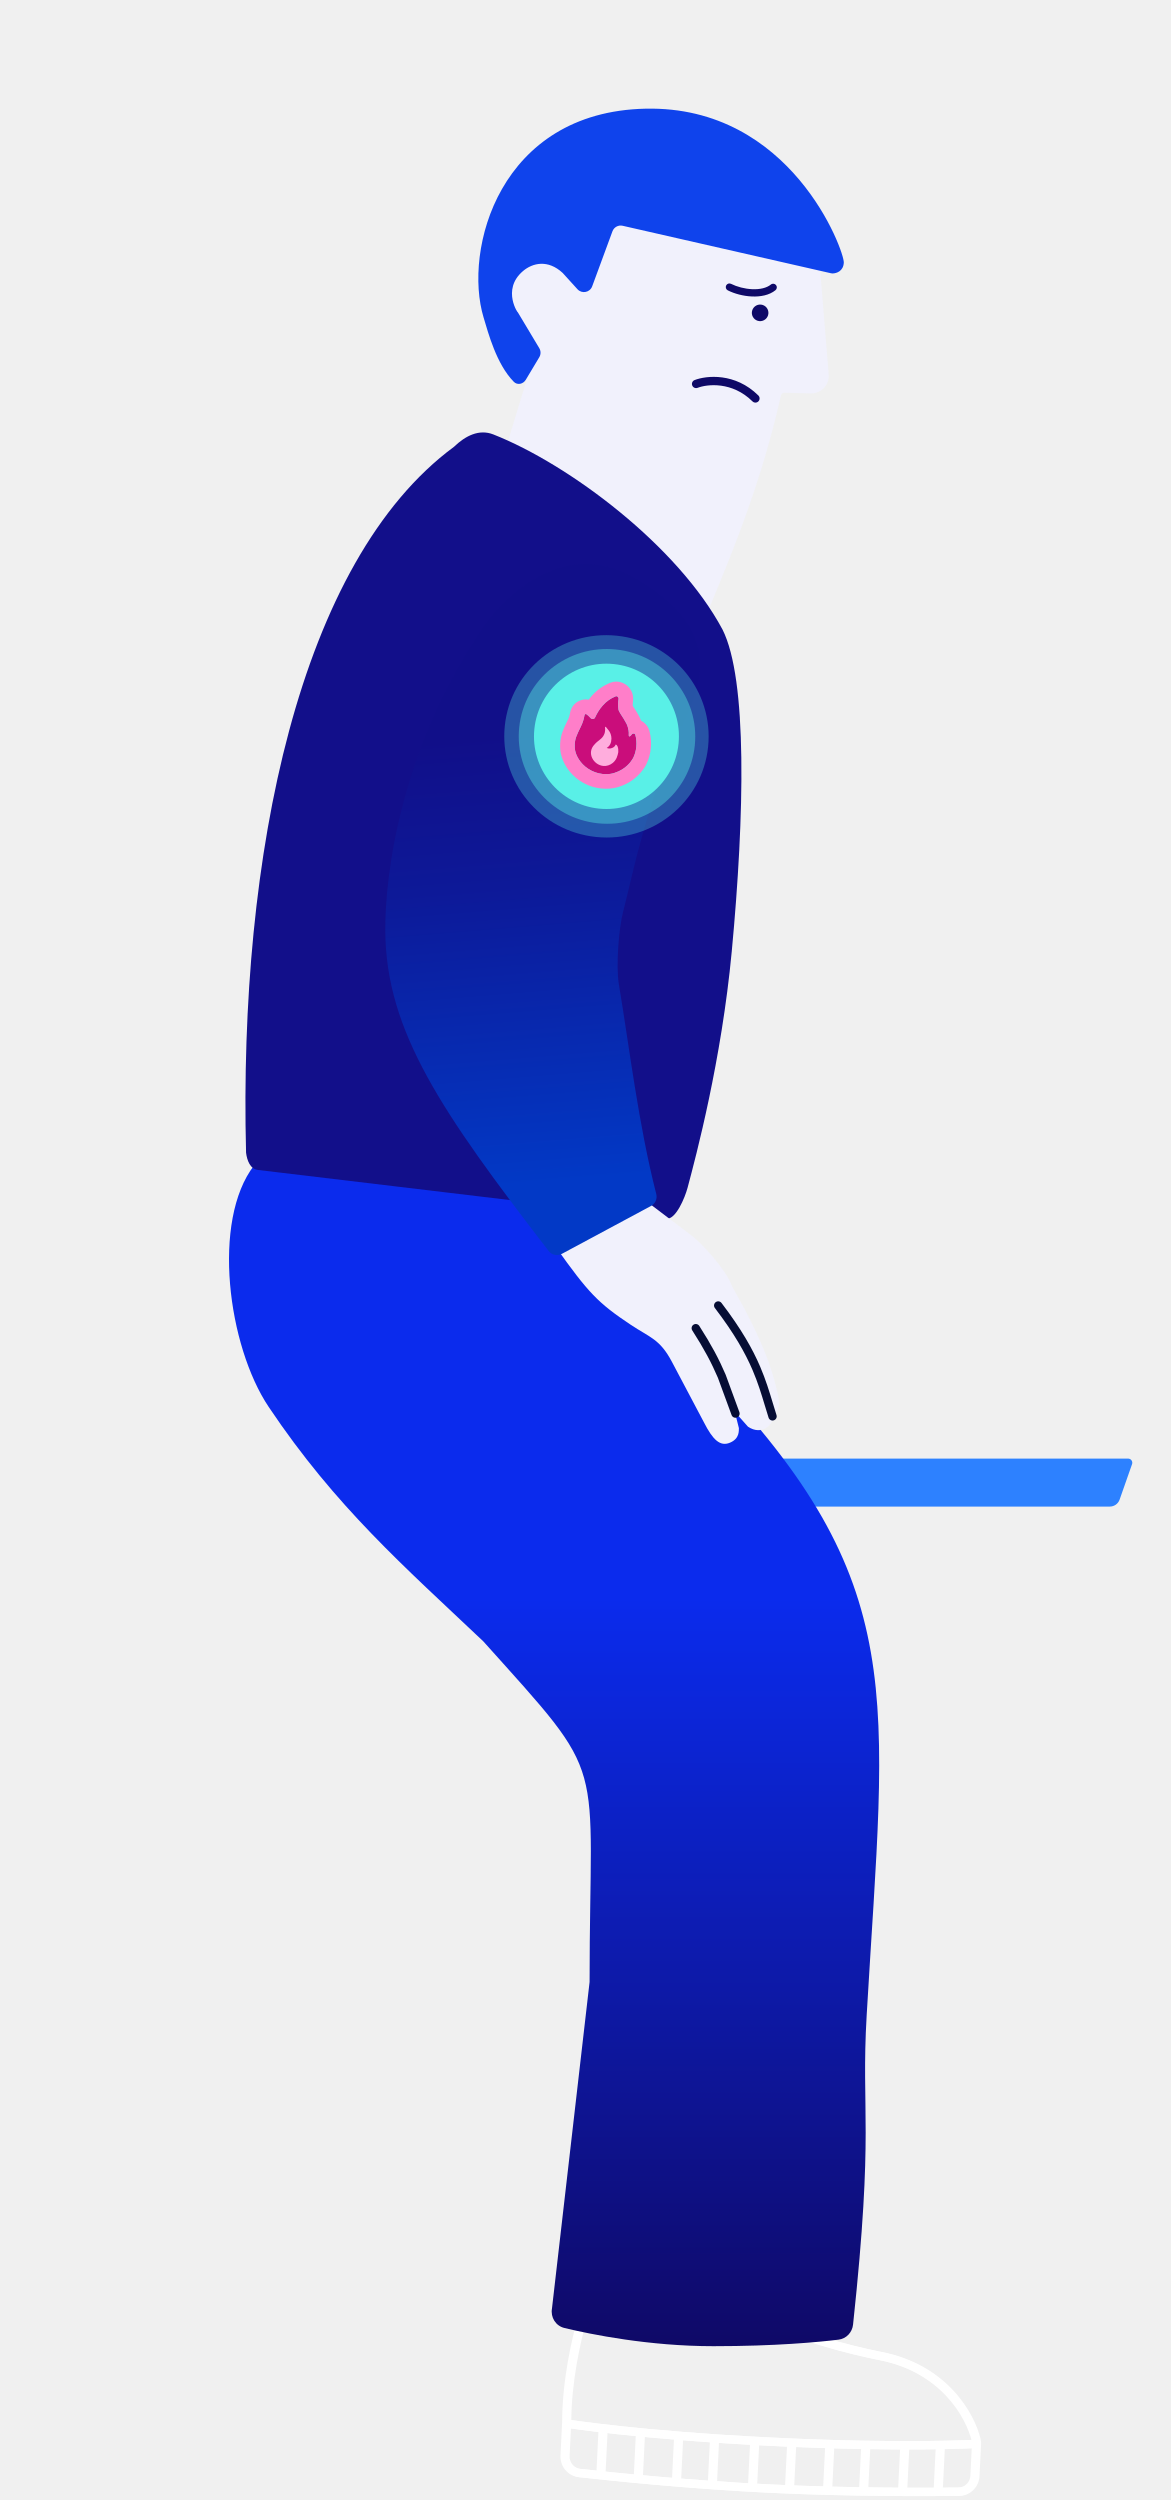
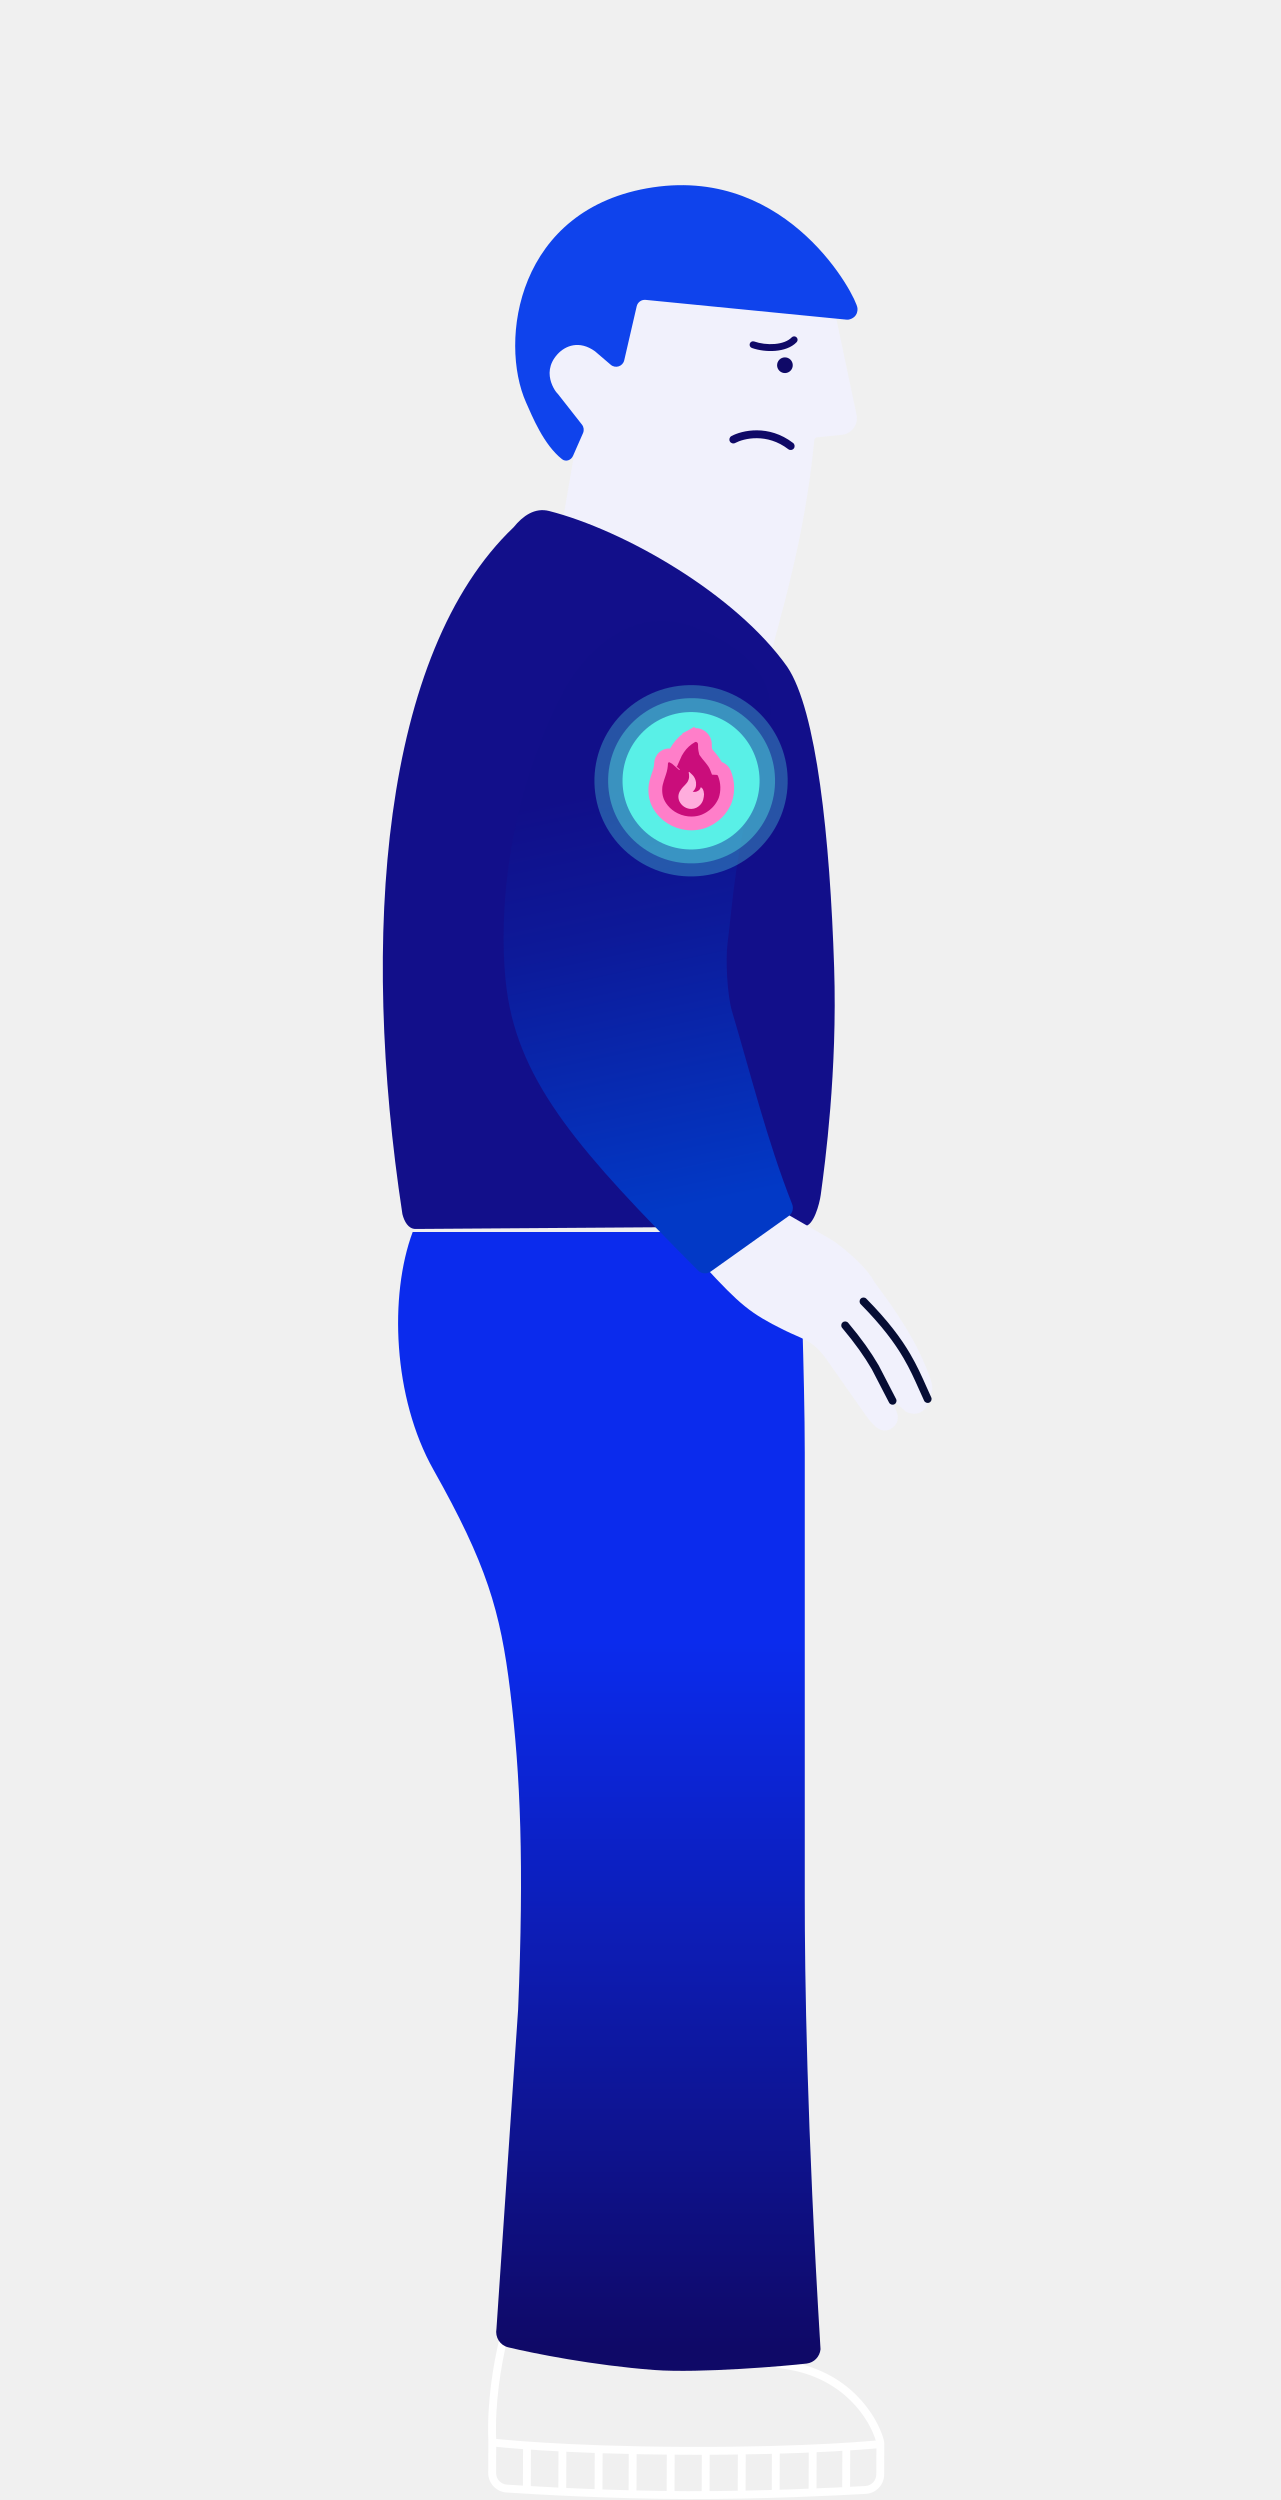
- <svg xmlns="http://www.w3.org/2000/svg" width="562" height="1200" viewBox="0 0 562 1200" fill="none">
-   <path fill-rule="evenodd" clip-rule="evenodd" d="M353.529 1106.9C358.076 1107.6 362.746 1108.81 365.763 1110.48C381.437 1119.13 407.996 1126 422.375 1128.84C454.369 1134.91 467.462 1158.59 470.31 1170.82C470.508 1171.66 470.557 1172.5 470.517 1173.3L469.766 1188.57C469.509 1193.8 465.274 1197.97 460.003 1198.03C444.6 1198.2 407.428 1198.36 369.271 1196.53C330.984 1194.7 293.296 1190.77 277.803 1189.04C272.569 1188.46 268.773 1183.9 269.03 1178.67L269.827 1162.46C269.87 1142.9 274.306 1122.92 277.684 1111.33C279.038 1106.68 283.618 1103.99 288.255 1104.54C314.658 1107.71 331.134 1107.63 340.858 1106.38C344.182 1105.95 348.958 1106.2 353.529 1106.9ZM352.92 1110.85C348.533 1110.18 344.171 1109.98 341.368 1110.34C331.178 1111.66 314.333 1111.7 287.779 1108.51C284.914 1108.17 282.281 1109.84 281.521 1112.45C278.198 1123.85 273.859 1143.45 273.823 1162.52L273.823 1162.57L273.022 1178.87C272.866 1182.02 275.146 1184.72 278.246 1185.07C293.707 1186.79 331.298 1190.71 369.462 1192.53C407.504 1194.36 444.586 1194.2 459.957 1194.03C463.081 1193.99 465.619 1191.53 465.775 1188.37L466.525 1173.1C466.55 1172.6 466.516 1172.14 466.418 1171.72C463.844 1160.68 451.729 1138.47 421.624 1132.77L421.608 1132.77C407.171 1129.91 380.086 1122.95 363.832 1113.98C361.44 1112.66 357.331 1111.54 352.92 1110.85Z" fill="white" />
-   <path fill-rule="evenodd" clip-rule="evenodd" d="M468.407 1171.05L468.529 1173.04C468.651 1175.04 468.65 1175.04 468.65 1175.04L468.622 1175.04L468.542 1175.05L468.231 1175.06C467.955 1175.08 467.545 1175.1 467.001 1175.13C465.914 1175.18 464.293 1175.25 462.15 1175.32C457.864 1175.48 451.49 1175.64 443.121 1175.71C426.385 1175.85 401.67 1175.59 369.727 1174.01C337.783 1172.43 313.324 1170.26 296.842 1168.49C288.601 1167.6 282.354 1166.81 278.163 1166.24C276.068 1165.96 274.487 1165.73 273.427 1165.57C272.897 1165.49 272.498 1165.43 272.23 1165.39L271.926 1165.34L271.849 1165.33L271.823 1165.33C271.823 1165.33 271.821 1165.33 272.141 1163.35L272.461 1161.38L272.483 1161.38L272.554 1161.39L272.844 1161.44C273.104 1161.48 273.494 1161.54 274.015 1161.62C275.058 1161.77 276.622 1162 278.699 1162.28C282.854 1162.84 289.065 1163.63 297.269 1164.51C313.677 1166.28 338.06 1168.44 369.924 1170.02C401.787 1171.59 426.425 1171.85 443.088 1171.71C451.42 1171.64 457.758 1171.48 462.009 1171.33C464.135 1171.25 465.738 1171.18 466.809 1171.13C467.344 1171.1 467.745 1171.08 468.012 1171.07L468.311 1171.05L468.385 1171.05L468.407 1171.05Z" fill="white" />
-   <path fill-rule="evenodd" clip-rule="evenodd" d="M286.249 1187.49L287.374 1164.61L291.366 1164.81L290.241 1187.68L286.249 1187.49Z" fill="white" />
-   <path fill-rule="evenodd" clip-rule="evenodd" d="M359.025 1193.23L360.15 1170.36L364.142 1170.56L363.017 1193.43L359.025 1193.23Z" fill="white" />
-   <path fill-rule="evenodd" clip-rule="evenodd" d="M304.15 1189.81L305.275 1166.94L309.267 1167.14L308.142 1190.01L304.15 1189.81Z" fill="white" />
-   <path fill-rule="evenodd" clip-rule="evenodd" d="M376.786 1194.11L377.911 1171.24L381.903 1171.43L380.778 1194.31L376.786 1194.11Z" fill="white" />
-   <path fill-rule="evenodd" clip-rule="evenodd" d="M322.488 1191.43L323.613 1168.56L327.605 1168.76L326.48 1191.63L322.488 1191.43Z" fill="white" />
-   <path fill-rule="evenodd" clip-rule="evenodd" d="M395.055 1195.01L396.18 1172.14L400.172 1172.34L399.047 1195.21L395.055 1195.01Z" fill="white" />
-   <path fill-rule="evenodd" clip-rule="evenodd" d="M431.028 1196.2L432.153 1173.33L436.145 1173.52L435.02 1196.4L431.028 1196.2Z" fill="white" />
-   <path fill-rule="evenodd" clip-rule="evenodd" d="M339.741 1192.28L340.866 1169.41L344.858 1169.61L343.733 1192.48L339.741 1192.28Z" fill="white" />
-   <path fill-rule="evenodd" clip-rule="evenodd" d="M412.309 1195.86L413.434 1172.99L417.425 1173.19L416.3 1196.06L412.309 1195.86Z" fill="white" />
-   <path fill-rule="evenodd" clip-rule="evenodd" d="M448.13 1195.47L449.255 1172.6L453.247 1172.8L452.122 1195.67L448.13 1195.47Z" fill="white" />
-   <path fill-rule="evenodd" clip-rule="evenodd" d="M353.924 1106.9C358.471 1107.6 363.141 1108.81 366.158 1110.48C381.833 1119.13 408.391 1126 422.771 1128.84C454.764 1134.91 467.858 1158.59 470.706 1170.82C470.903 1171.66 470.952 1172.5 470.913 1173.3L470.162 1188.57C469.905 1193.8 465.67 1197.97 460.399 1198.03C444.995 1198.2 407.824 1198.36 369.667 1196.53C331.379 1194.7 293.692 1190.77 278.199 1189.04C272.965 1188.46 269.168 1183.9 269.425 1178.67L270.222 1162.46C270.266 1142.9 274.701 1122.92 278.079 1111.33C279.434 1106.68 284.013 1103.99 288.65 1104.54C315.053 1107.71 331.529 1107.63 341.253 1106.38C344.577 1105.95 349.353 1106.2 353.924 1106.9ZM353.315 1110.85C348.928 1110.18 344.566 1109.98 341.763 1110.34C331.573 1111.66 314.728 1111.7 288.175 1108.51C285.309 1108.17 282.677 1109.84 281.916 1112.45C278.594 1123.85 274.254 1143.45 274.219 1162.52L274.219 1162.57L273.417 1178.87C273.262 1182.02 275.541 1184.72 278.641 1185.07C294.103 1186.79 331.694 1190.71 369.857 1192.53C407.9 1194.36 444.982 1194.2 460.353 1194.03C463.476 1193.99 466.015 1191.53 466.17 1188.37L466.921 1173.1C466.946 1172.6 466.911 1172.14 466.814 1171.72C464.239 1160.68 452.124 1138.47 422.02 1132.77L422.003 1132.77C407.567 1129.91 380.481 1122.95 364.228 1113.98C361.836 1112.66 357.727 1111.54 353.315 1110.85Z" fill="white" />
-   <path fill-rule="evenodd" clip-rule="evenodd" d="M468.803 1171.05L468.925 1173.04C469.046 1175.04 469.046 1175.04 469.045 1175.04L469.018 1175.04L468.938 1175.05L468.626 1175.06C468.351 1175.08 467.941 1175.1 467.397 1175.13C466.309 1175.18 464.688 1175.25 462.545 1175.32C458.259 1175.48 451.885 1175.64 443.517 1175.71C426.78 1175.85 402.066 1175.59 370.122 1174.01C338.179 1172.43 313.719 1170.26 297.237 1168.49C288.996 1167.6 282.749 1166.81 278.559 1166.24C276.463 1165.96 274.882 1165.73 273.823 1165.57C273.293 1165.49 272.893 1165.43 272.625 1165.39L272.322 1165.34L272.244 1165.33L272.219 1165.33C272.218 1165.33 272.216 1165.33 272.536 1163.35L272.857 1161.38L272.878 1161.38L272.949 1161.39L273.24 1161.44C273.499 1161.48 273.89 1161.54 274.411 1161.62C275.453 1161.77 277.017 1162 279.095 1162.28C283.25 1162.84 289.46 1163.63 297.664 1164.51C314.073 1166.28 338.455 1168.44 370.319 1170.02C402.183 1171.59 426.82 1171.85 443.484 1171.71C451.815 1171.64 458.154 1171.48 462.405 1171.33C464.53 1171.25 466.134 1171.18 467.204 1171.13C467.739 1171.1 468.141 1171.08 468.408 1171.07L468.707 1171.05L468.78 1171.05L468.803 1171.05Z" fill="white" />
-   <path fill-rule="evenodd" clip-rule="evenodd" d="M286.644 1187.49L287.77 1164.61L291.761 1164.81L290.636 1187.68L286.644 1187.49Z" fill="white" />
-   <path fill-rule="evenodd" clip-rule="evenodd" d="M359.421 1193.23L360.546 1170.36L364.538 1170.56L363.413 1193.43L359.421 1193.23Z" fill="white" />
-   <path fill-rule="evenodd" clip-rule="evenodd" d="M304.546 1189.81L305.671 1166.94L309.663 1167.14L308.538 1190.01L304.546 1189.81Z" fill="white" />
-   <path fill-rule="evenodd" clip-rule="evenodd" d="M377.182 1194.11L378.307 1171.24L382.299 1171.43L381.173 1194.31L377.182 1194.11Z" fill="white" />
-   <path fill-rule="evenodd" clip-rule="evenodd" d="M322.884 1191.43L324.009 1168.56L328.001 1168.76L326.876 1191.63L322.884 1191.43Z" fill="white" />
-   <path fill-rule="evenodd" clip-rule="evenodd" d="M395.45 1195.01L396.575 1172.14L400.567 1172.34L399.442 1195.21L395.45 1195.01Z" fill="white" />
-   <path fill-rule="evenodd" clip-rule="evenodd" d="M431.424 1196.2L432.549 1173.33L436.541 1173.52L435.416 1196.4L431.424 1196.2Z" fill="white" />
-   <path fill-rule="evenodd" clip-rule="evenodd" d="M340.137 1192.28L341.262 1169.41L345.254 1169.61L344.128 1192.48L340.137 1192.28Z" fill="white" />
-   <path fill-rule="evenodd" clip-rule="evenodd" d="M412.704 1195.86L413.829 1172.99L417.821 1173.19L416.696 1196.06L412.704 1195.86Z" fill="white" />
-   <path fill-rule="evenodd" clip-rule="evenodd" d="M448.525 1195.47L449.65 1172.6L453.642 1172.8L452.517 1195.67L448.525 1195.47Z" fill="white" />
-   <path d="M359.703 702.791C359.247 701.491 360.212 700.129 361.59 700.129H541.501C542.88 700.129 543.845 701.491 543.388 702.791L537.412 719.816C536.708 721.82 534.817 723.16 532.694 723.16H370.398C368.275 723.16 366.383 721.82 365.68 719.816L359.703 702.791Z" fill="#2D81FF" />
-   <path d="M416 967.363C425 812.363 437.5 760.363 340.5 658.863C308.711 625.6 320 602.863 320 584.363L122 559.363C101.5 585.863 109.295 645.963 129 675.363C161.194 723.398 194 751.863 232 787.863C293 855.863 283 840.363 283 951.363L264.955 1108.03C264.167 1112.29 266.72 1116.43 270.93 1117.44C283.677 1120.5 311.483 1126.17 342.47 1126.17C372.167 1126.17 392.772 1124.22 402.466 1123.04C406.215 1122.59 409.062 1119.58 409.465 1115.82C419.624 1021.03 413.274 1014.3 416 967.363Z" fill="url(#paint0_linear_1215:4300)" />
-   <path d="M293.12 93.306L391.363 115.798C392.079 115.962 392.606 116.571 392.666 117.304L397.773 179.706C398.183 184.714 394.158 188.974 389.141 188.84L376.549 188.506C375.741 188.485 375.03 189.047 374.853 189.836C363.636 239.823 345.627 278.417 335.874 303.209C335.315 304.631 333.282 304.676 332.633 303.294C323.977 284.846 299.724 246.803 244.56 213.866C243.892 213.468 243.569 212.657 243.796 211.912L256.213 171.154C256.352 170.698 256.292 170.206 256.049 169.797L241.703 148.335C241.46 147.927 241.4 147.434 241.539 146.979L261.58 88.06C261.836 87.22 262.693 86.716 263.551 86.901L293.12 93.306Z" fill="#F1F1FC" />
-   <path d="M398.927 131.174L298.869 108.369C296.804 107.898 294.709 109.036 293.976 111.027L284.249 137.44C283.154 140.413 279.301 141.166 277.175 138.823L270.087 131.013C262.953 124.397 255.597 126.247 251.072 130.08C240.329 139.182 249.304 151.353 248.461 149.757L248.213 149.343C248.332 149.529 248.413 149.666 248.461 149.757L258.857 167.127C259.656 168.463 259.656 170.131 258.855 171.468L252.363 182.305C251.11 184.396 248.334 184.999 246.626 183.263C238.261 174.765 234.35 159.744 232.133 152.428C222.283 119.92 239.682 53.71 309.814 52.166C379.945 50.623 405.306 120.593 405.026 126.061C404.816 130.16 401.558 131.218 399.651 131.26C399.407 131.265 399.165 131.228 398.927 131.174Z" fill="#0F43EC" />
-   <path d="M368.671 151.329C368.029 153.434 365.805 154.622 363.704 153.981C361.602 153.341 360.418 151.115 361.059 149.01C361.701 146.905 363.925 145.717 366.026 146.358C368.128 146.998 369.312 149.224 368.671 151.329Z" fill="#0F0967" />
-   <path d="M346.817 302.204C325.437 262.16 273.358 222.954 236.796 208.527C229.896 205.804 223.316 209.263 217.932 214.45C143.5 269.364 114.5 410.363 118.108 553.284C118.578 557.028 120.071 561.113 123.81 561.575L319.783 584.993C324.402 585.564 328.799 574.743 330 570.238L330.174 569.586C334.041 555.093 346.326 509.049 351.25 456.613C357.404 391.071 358.798 325.991 346.817 302.204Z" fill="#120F8A" />
-   <path d="M331.322 592.597L299.567 568.477L266.731 598.513C282.393 620.518 286.928 625.358 302.81 635.929C311.985 642.035 316.712 642.734 322.457 653.564L337.938 682.831C342.112 691.019 345.623 694.492 350.381 692.493C355.139 690.495 354.579 686.643 354.67 685.5L352.706 677.686L359.032 684.814C365.576 689.199 371.155 683.981 370.892 680.126C375.006 676.474 373.917 671.6 373.31 668.952C369.974 654.392 365.536 644.217 357.776 629.005L351.44 617.502C348.429 609.131 336.218 596.038 331.322 592.597Z" fill="#F1F1FC" />
-   <path fill-rule="evenodd" clip-rule="evenodd" d="M343.524 625.05C344.403 624.38 345.657 624.548 346.326 625.426C355.884 637.961 361.278 647.58 364.896 656.039C367.583 662.321 369.289 667.976 370.979 673.575C371.55 675.467 372.119 677.352 372.724 679.253C373.058 680.305 372.476 681.43 371.424 681.765C370.372 682.1 369.247 681.519 368.913 680.467C368.275 678.459 367.686 676.509 367.104 674.581C365.431 669.037 363.811 663.674 361.22 657.614C357.75 649.503 352.536 640.167 343.146 627.852C342.477 626.974 342.646 625.72 343.524 625.05Z" fill="#060D34" />
-   <path fill-rule="evenodd" clip-rule="evenodd" d="M332.894 635.842C333.823 635.245 335.06 635.514 335.656 636.443C341.507 645.558 345.157 652.469 348.287 659.798C348.301 659.83 348.314 659.862 348.326 659.894L354.908 677.833C355.288 678.87 354.756 680.019 353.719 680.4C352.683 680.781 351.534 680.25 351.154 679.213L344.59 661.323C341.565 654.247 338.028 647.543 332.291 638.605C331.694 637.676 331.965 636.439 332.894 635.842Z" fill="#060D34" />
-   <path d="M299.08 437.709C304.276 417.681 308.518 392.102 326.062 351.13C338.288 326.497 346.539 301.488 304.154 277.18C270.246 257.734 241.305 287.391 232.222 300.648C192.429 358.724 184.681 419.903 184.937 447.194C185.387 495.126 212.073 533.944 263.349 600.473C264.842 602.41 267.534 603.002 269.688 601.845L312.523 578.839C314.567 577.742 315.584 575.385 315.009 573.138C306.44 539.623 302.309 504.02 297.046 472.374C295.605 463.708 297.008 445.695 299.08 437.709Z" fill="url(#paint1_linear_1215:4300)" />
-   <path d="M372.236 139.292C372.985 138.681 373.098 137.579 372.487 136.83C371.877 136.081 370.774 135.968 370.025 136.579L372.236 139.292ZM350.905 136.243C350.042 135.808 348.99 136.155 348.555 137.018C348.12 137.881 348.467 138.933 349.33 139.368L350.905 136.243ZM370.025 136.579C367.984 138.242 364.759 138.964 361.095 138.811C357.472 138.66 353.722 137.662 350.905 136.243L349.33 139.368C352.607 141.02 356.847 142.137 360.949 142.308C365.011 142.478 369.246 141.729 372.236 139.292L370.025 136.579Z" fill="#0F0967" />
-   <path fill-rule="evenodd" clip-rule="evenodd" d="M364.028 192.66C363.251 193.444 361.986 193.45 361.201 192.673C351.488 183.043 339.491 184.366 334.85 186.158C333.82 186.555 332.663 186.042 332.266 185.012C331.868 183.981 332.38 182.824 333.41 182.426C339.065 180.243 352.873 178.786 364.014 189.832C364.798 190.609 364.804 191.875 364.028 192.66Z" fill="#0F0967" />
-   <ellipse cx="291.099" cy="353.444" rx="49.054" ry="48.559" transform="rotate(5.85708 291.099 353.444)" fill="#59F0E7" fill-opacity="0.3" />
-   <ellipse cx="291.362" cy="353.47" rx="42.365" ry="41.937" transform="rotate(5.85708 291.362 353.47)" fill="#59F0E7" fill-opacity="0.4" />
-   <ellipse cx="291.098" cy="353.444" rx="34.784" ry="34.874" transform="rotate(5.85708 291.098 353.444)" fill="#59F0E7" />
-   <mask id="path-40-outside-1_1215:4300" maskUnits="userSpaceOnUse" x="265.829" y="323.892" width="50.174" height="57.316" fill="black">
-     <rect fill="white" x="265.829" y="323.892" width="50.174" height="57.316" />
-     <path d="M301.351 349.018C302.047 351.36 301.754 352.396 301.804 353.083C301.819 353.288 301.992 353.512 302.197 353.487C302.255 353.48 302.305 353.446 302.358 353.42C302.644 353.279 302.932 352.96 303.195 352.583C303.687 351.879 304.746 351.898 304.969 352.728C305.969 356.454 305.56 360.543 303.921 363.849C303.039 365.413 300.477 369.285 294.94 370.992C293.259 371.63 288.719 372.321 284.011 369.974C279.302 367.63 277.118 363.788 276.339 361.33C276.025 360.367 275.521 358.248 276.152 355.108C276.422 353.481 278.496 349.352 278.752 348.861C279.809 346.803 280.327 344.724 280.54 343.382C280.63 342.816 281.095 342.538 281.556 342.877C281.83 343.079 282.127 343.315 282.391 343.548C282.836 343.961 283.205 344.333 283.527 344.7C284.09 345.343 285.243 345.246 285.596 344.467C286.609 342.235 287.839 340.288 289.284 338.673C291.021 336.669 293.213 335.154 295.502 334.239C296.272 333.931 297.045 334.755 296.907 335.573C296.689 336.869 296.585 338.64 296.887 340.694C296.897 340.763 296.915 340.831 296.94 340.896C297.352 341.935 298.049 342.908 298.65 343.872C298.924 344.211 299.086 344.641 299.361 344.979C300.773 347.295 301.018 347.894 301.351 349.018Z" />
-   </mask>
-   <path d="M301.351 349.018C302.047 351.36 301.754 352.396 301.804 353.083C301.819 353.288 301.992 353.512 302.197 353.487C302.255 353.48 302.305 353.446 302.358 353.42C302.644 353.279 302.932 352.96 303.195 352.583C303.687 351.879 304.746 351.898 304.969 352.728C305.969 356.454 305.56 360.543 303.921 363.849C303.039 365.413 300.477 369.285 294.94 370.992C293.259 371.63 288.719 372.321 284.011 369.974C279.302 367.63 277.118 363.788 276.339 361.33C276.025 360.367 275.521 358.248 276.152 355.108C276.422 353.481 278.496 349.352 278.752 348.861C279.809 346.803 280.327 344.724 280.54 343.382C280.63 342.816 281.095 342.538 281.556 342.877C281.83 343.079 282.127 343.315 282.391 343.548C282.836 343.961 283.205 344.333 283.527 344.7C284.09 345.343 285.243 345.246 285.596 344.467C286.609 342.235 287.839 340.288 289.284 338.673C291.021 336.669 293.213 335.154 295.502 334.239C296.272 333.931 297.045 334.755 296.907 335.573C296.689 336.869 296.585 338.64 296.887 340.694C296.897 340.763 296.915 340.831 296.94 340.896C297.352 341.935 298.049 342.908 298.65 343.872C298.924 344.211 299.086 344.641 299.361 344.979C300.773 347.295 301.018 347.894 301.351 349.018Z" fill="#CA0D7B" />
-   <path d="M301.804 353.083L308.786 352.576L308.786 352.576L301.804 353.083ZM301.351 349.018L294.641 351.01L294.641 351.01L301.351 349.018ZM299.361 344.979L305.337 341.335L305.092 340.933L304.796 340.567L299.361 344.979ZM298.65 343.872L292.71 347.576L292.94 347.946L293.215 348.284L298.65 343.872ZM296.94 340.896L290.432 343.473L290.432 343.473L296.94 340.896ZM295.502 334.239L292.905 327.739L292.905 327.739L295.502 334.239ZM289.284 338.673L294.501 343.34L294.538 343.299L294.573 343.258L289.284 338.673ZM285.596 344.467L291.972 347.358L291.972 347.358L285.596 344.467ZM283.527 344.7L278.26 349.312L278.26 349.312L283.527 344.7ZM282.391 343.548L287.147 338.412L287.087 338.357L287.026 338.303L282.391 343.548ZM281.556 342.877L277.409 348.516L277.409 348.516L281.556 342.877ZM278.752 348.861L284.955 352.105L284.968 352.082L284.98 352.058L278.752 348.861ZM276.152 355.108L283.015 356.488L283.038 356.371L283.058 356.254L276.152 355.108ZM276.339 361.33L283.012 359.215L283.003 359.188L282.994 359.161L276.339 361.33ZM284.011 369.974L287.133 363.709L287.13 363.707L284.011 369.974ZM294.94 370.992L292.878 364.302L292.664 364.368L292.454 364.448L294.94 370.992ZM303.921 363.849L310.018 367.289L310.11 367.126L310.193 366.958L303.921 363.849ZM304.969 352.728L311.73 350.913L311.73 350.913L304.969 352.728ZM280.54 343.382L273.627 342.284L273.627 342.284L280.54 343.382ZM296.907 335.573L290.004 334.411L290.004 334.411L296.907 335.573ZM296.887 340.694L303.812 339.676L303.812 339.675L296.887 340.694ZM303.195 352.583L297.456 348.576L297.456 348.576L303.195 352.583ZM302.358 353.42L299.275 347.135L299.275 347.135L302.358 353.42ZM302.197 353.487L303.022 360.439L303.022 360.439L302.197 353.487ZM308.786 352.576C308.809 352.893 308.788 353.16 308.804 352.777C308.815 352.523 308.835 352.041 308.816 351.451C308.777 350.201 308.577 348.761 308.062 347.025L294.641 351.01C294.821 351.617 294.823 351.866 294.823 351.891C294.825 351.939 294.825 351.991 294.816 352.198C294.813 352.279 294.804 352.479 294.8 352.675C294.796 352.883 294.795 353.208 294.823 353.59L308.786 352.576ZM308.062 347.025C307.483 345.075 306.895 343.889 305.337 341.335L293.385 348.624C294.075 349.755 294.335 350.236 294.455 350.485C294.51 350.598 294.531 350.638 294.641 351.01L308.062 347.025ZM304.796 340.567C304.967 340.779 305.074 340.946 305.112 341.007C305.143 341.056 305.158 341.084 305.091 340.967C305.049 340.892 304.924 340.671 304.778 340.437C304.623 340.189 304.393 339.841 304.084 339.461L293.215 348.284C293.043 348.073 292.937 347.906 292.898 347.844C292.868 347.796 292.853 347.767 292.919 347.884C292.962 347.959 293.086 348.18 293.233 348.415C293.387 348.663 293.617 349.011 293.926 349.391L304.796 340.567ZM304.589 340.169C304.406 339.875 304.215 339.58 304.075 339.361C303.92 339.121 303.804 338.939 303.702 338.771C303.49 338.422 303.443 338.305 303.449 338.319L290.432 343.473C291.152 345.292 292.456 347.169 292.71 347.576L304.589 340.169ZM292.905 327.739C289.602 329.058 286.48 331.22 283.995 334.088L294.573 343.258C295.562 342.117 296.824 341.249 298.099 340.739L292.905 327.739ZM284.067 334.006C282.077 336.23 280.479 338.802 279.221 341.576L291.972 347.358C292.738 345.668 293.602 344.345 294.501 343.34L284.067 334.006ZM288.793 340.089C288.267 339.488 287.715 338.938 287.147 338.412L277.635 348.685C277.957 348.983 278.144 349.178 278.26 349.312L288.793 340.089ZM287.026 338.303C286.589 337.917 286.127 337.55 285.704 337.238L277.409 348.516C277.533 348.608 277.665 348.714 277.756 348.794L287.026 338.303ZM272.549 345.617C272.362 345.976 271.719 347.254 271.075 348.684C270.577 349.79 269.558 352.084 269.247 353.962L283.058 356.254C283.02 356.479 282.986 356.567 283.021 356.453C283.048 356.366 283.099 356.215 283.182 355.996C283.349 355.555 283.579 355.012 283.84 354.433C284.096 353.865 284.356 353.318 284.568 352.882C284.674 352.666 284.765 352.482 284.835 352.342C284.87 352.272 284.899 352.215 284.921 352.172C284.932 352.151 284.94 352.134 284.947 352.122C284.953 352.109 284.956 352.104 284.955 352.105L272.549 345.617ZM269.29 353.728C268.376 358.269 269.073 361.625 269.683 363.499L282.994 359.161C282.978 359.11 282.665 358.227 283.015 356.488L269.29 353.728ZM269.666 363.445C270.891 367.309 274.14 372.88 280.891 376.241L287.13 363.707C284.463 362.38 283.345 360.267 283.012 359.215L269.666 363.445ZM297.001 377.681C304.969 375.226 308.713 369.602 310.018 367.289L297.825 360.41C297.365 361.224 295.984 363.345 292.878 364.302L297.001 377.681ZM310.193 366.958C312.604 362.093 313.162 356.251 311.73 350.913L298.208 354.542C298.776 356.656 298.516 358.992 297.65 360.741L310.193 366.958ZM292.454 364.448C292.558 364.409 291.911 364.628 290.759 364.604C289.695 364.582 288.427 364.354 287.133 363.709L280.888 376.239C287.597 379.583 294.198 378.761 297.425 377.536L292.454 364.448ZM273.627 342.284C273.499 343.09 273.163 344.422 272.525 345.665L284.98 352.058C286.454 349.185 287.155 346.357 287.453 344.48L273.627 342.284ZM290.004 334.411C289.677 336.355 289.543 338.866 289.962 341.713L303.812 339.675C303.627 338.414 303.701 337.382 303.81 336.735L290.004 334.411ZM297.456 348.576C297.464 348.564 297.565 348.417 297.77 348.207C297.94 348.032 298.437 347.546 299.275 347.135L305.44 359.705C307.434 358.727 308.576 357.104 308.934 356.591L297.456 348.576ZM279.221 341.576C280.269 339.265 282.364 338.314 283.926 338.153C285.451 337.997 287.375 338.469 288.793 340.089L278.26 349.312C280.242 351.575 283.024 352.32 285.355 352.08C287.722 351.837 290.57 350.448 291.972 347.358L279.221 341.576ZM298.099 340.739C295.346 341.839 292.868 340.695 291.618 339.456C290.445 338.294 289.657 336.475 290.004 334.411L303.81 336.735C304.295 333.853 303.189 331.212 301.472 329.511C299.677 327.733 296.428 326.331 292.905 327.739L298.099 340.739ZM301.372 346.536C304.209 346.199 306.206 347.66 307.13 348.686C308.051 349.708 308.675 351.053 308.786 352.576L294.823 353.59C294.948 355.318 295.667 356.878 296.728 358.056C297.794 359.239 299.98 360.8 303.022 360.439L301.372 346.536ZM303.449 338.319C303.637 338.794 303.75 339.253 303.812 339.676L289.962 341.713C290.044 342.273 290.193 342.868 290.432 343.473L303.449 338.319ZM303.022 360.439C304.164 360.303 304.997 359.922 305.333 359.759C305.425 359.715 305.5 359.676 305.549 359.651C305.594 359.627 305.633 359.606 305.637 359.604C305.676 359.583 305.568 359.642 305.44 359.705L299.275 347.135C299.188 347.178 299.118 347.214 299.074 347.237C299.052 347.249 299.034 347.259 299.022 347.265C299.011 347.271 299 347.277 299 347.277C298.971 347.293 299.085 347.23 299.225 347.162C299.509 347.025 300.288 346.665 301.371 346.536L303.022 360.439ZM285.704 337.238C283.692 335.758 280.588 335.042 277.638 336.601C275.01 337.99 273.919 340.445 273.627 342.284L287.453 344.48C287.251 345.753 286.437 347.786 284.179 348.979C281.6 350.342 278.96 349.657 277.409 348.516L285.704 337.238ZM311.73 350.913C310.77 347.335 307.688 345.271 304.586 345.092C301.764 344.929 299.069 346.266 297.456 348.576L308.934 356.591C307.813 358.197 305.894 359.191 303.78 359.069C301.386 358.931 298.946 357.291 298.208 354.542L311.73 350.913Z" fill="#FF7EC9" mask="url(#path-40-outside-1_1215:4300)" />
-   <path d="M294.105 366.218C292.847 367.245 291.224 367.821 289.513 367.646C284.87 367.169 281.432 361.369 285.387 357.318C286.981 355.419 288.938 354.794 289.889 352.746C290.299 351.963 290.489 350.909 290.475 350.247C290.419 349.994 290.429 349.087 290.438 349.006C290.446 348.924 290.446 348.924 290.528 348.932L290.617 348.859C290.699 348.867 290.699 348.867 290.78 348.876C290.927 349.056 291.073 349.236 291.219 349.416C291.511 349.776 291.877 350.226 292.169 350.586C292.9 351.487 293.49 352.95 293.494 354.519C293.456 356.496 292.8 358.079 291.224 358.99C291.851 359.302 292.503 359.369 293.261 359.199C294.443 358.908 295.162 358.321 295.499 357.448C295.499 357.448 295.507 357.366 295.588 357.375L295.67 357.383C296.296 357.695 296.929 358.75 296.776 361.045C296.437 362.744 295.992 364.679 294.105 366.218Z" fill="#FFADDD" />
+ <svg xmlns="http://www.w3.org/2000/svg" fill="none" viewBox="0 0 650 1269">
+   <path d="m328.98 1179.7c4.574 0.49 9.293 1.48 12.383 3.01 16.051 7.94 42.894 13.59 57.388 15.78 32.235 4.6 46.391 27.67 49.791 39.75 0.235 0.84 0.322 1.68 0.319 2.48l-0.057 15.28c-0.02 5.24-4.061 9.59-9.324 9.89-15.379 0.88-52.506 2.72-90.706 2.63-38.331-0.1-76.158-2.31-91.714-3.33-5.255-0.35-9.255-4.73-9.235-9.96l0.061-16.23c-0.845-19.55 2.679-39.71 5.527-51.44 1.142-4.71 5.595-7.6 10.253-7.26 26.519 1.97 42.975 1.14 52.632-0.55 3.301-0.58 8.083-0.55 12.682-0.05zm-0.429 3.97c-4.414-0.48-8.78-0.47-11.564 0.02-10.12 1.77-26.945 2.58-53.616 0.6-2.878-0.21-5.432 1.57-6.074 4.21-2.801 11.55-6.247 31.33-5.416 50.37l2e-3 0.05-0.061 16.32c-0.012 3.16 2.387 5.75 5.5 5.96 15.524 1.02 53.254 3.22 91.461 3.32 38.086 0.09 75.122-1.75 90.47-2.62 3.118-0.18 5.542-2.76 5.554-5.92l0.058-15.28c1e-3 -0.5-0.054-0.96-0.17-1.37-3.074-10.92-16.184-32.55-46.516-36.88h-0.016c-14.552-2.2-41.925-7.92-58.569-16.15-2.45-1.21-6.605-2.15-11.043-2.63z" clip-rule="evenodd" fill="#fff" fill-rule="evenodd" />
+   <path d="m446.65 1238.6 0.212 1.99c0.212 1.99 0.212 1.99 0.211 1.99h-0.028l-0.079 0.01-0.311 0.03c-0.274 0.03-0.683 0.07-1.225 0.12-1.084 0.1-2.7 0.25-4.837 0.42-4.275 0.34-10.635 0.8-18.991 1.25-16.714 0.9-41.414 1.76-73.397 1.63-31.982-0.13-56.515-1.18-73.06-2.21-8.273-0.51-14.549-1.02-18.761-1.39-2.106-0.19-3.696-0.35-4.762-0.46-0.533-0.05-0.935-0.1-1.204-0.13l-0.306-0.03-0.078-0.01h-0.025c-1e-3 0-3e-3 0 0.227-1.99l0.23-1.98h0.022l0.072 0.01 0.292 0.03c0.261 0.03 0.654 0.07 1.178 0.12 1.048 0.11 2.621 0.27 4.709 0.45 4.176 0.38 10.416 0.88 18.652 1.39 16.471 1.02 40.927 2.07 72.83 2.2 31.902 0.13 56.526-0.73 73.166-1.62 8.32-0.45 14.644-0.91 18.884-1.25 2.12-0.17 3.718-0.31 4.785-0.41 0.534-0.05 0.934-0.09 1.2-0.12l0.298-0.03 0.073-0.01h0.023z" clip-rule="evenodd" fill="#fff" fill-rule="evenodd" />
+   <path d="m265.43 1263.3 0.086-22.9 3.996 0.02-0.085 22.9-3.997-0.02z" clip-rule="evenodd" fill="#fff" fill-rule="evenodd" />
+   <path d="m338.39 1265.7 0.086-22.9 3.996 0.01-0.086 22.91-3.996-0.02z" clip-rule="evenodd" fill="#fff" fill-rule="evenodd" />
+   <path d="m283.41 1264.8 0.086-22.9 3.997 0.02-0.086 22.9-3.997-0.02z" clip-rule="evenodd" fill="#fff" fill-rule="evenodd" />
+   <path d="m356.17 1265.8 0.086-22.9 3.997 0.01-0.086 22.9-3.997-0.01z" clip-rule="evenodd" fill="#fff" fill-rule="evenodd" />
+   <path d="m301.81 1265.6 0.086-22.9 3.996 0.01-0.086 22.9-3.996-0.01z" clip-rule="evenodd" fill="#fff" fill-rule="evenodd" />
+   <path d="m374.46 1265.9 0.086-22.9 3.997 0.02-0.086 22.9-3.997-0.02z" clip-rule="evenodd" fill="#fff" fill-rule="evenodd" />
+   <path d="m410.45 1265.4 0.086-22.91 3.997 0.02-0.086 22.9-3.997-0.01z" clip-rule="evenodd" fill="#fff" fill-rule="evenodd" />
+   <path d="m319.08 1265.6 0.086-22.9 3.997 0.02-0.086 22.9-3.997-0.02z" clip-rule="evenodd" fill="#fff" fill-rule="evenodd" />
+   <path d="m391.74 1265.9 0.085-22.9 3.997 0.01-0.086 22.9-3.996-0.01z" clip-rule="evenodd" fill="#fff" fill-rule="evenodd" />
+   <path d="m427.5 1263.9 0.086-22.9 3.997 0.02-0.086 22.9-3.997-0.02z" clip-rule="evenodd" fill="#fff" fill-rule="evenodd" />
+   <path d="m408.5 963v-225.5c0-38.48-2.501-102.14-2.501-112.14h-196.52c-11.98 32.137-10.084 84.007 10.52 120.64 27 48 34 71.5 39 112.5 5.2 42.637 7.025 87.5 4 161.5l-11 162.09c-0.788 4.26 1.765 8.4 5.975 9.41 12.747 3.06 43.125 9.17 74.025 11.5 23.25 1.75 67.807-2.1 77.501-3.27 3.749-0.46 6.596-3.47 6.999-7.23-6.999-114.5-7.999-189.5-7.999-229.5z" fill="url(#b)" />
+   <path d="m320.11 137.99 100.29 9.971c0.731 0.073 1.33 0.611 1.482 1.331l12.906 61.266c1.036 4.917-2.422 9.648-7.416 10.146l-12.534 1.251c-0.804 0.08-1.439 0.727-1.515 1.532-4.849 51-17.866 91.551-24.427 117.37-0.376 1.48-2.388 1.781-3.205 0.491-10.905-17.214-39.745-51.909-98.61-77.654-0.713-0.311-1.136-1.075-1.004-1.843l7.199-41.995c0.08-0.469-0.041-0.95-0.334-1.325l-16.928-19.489c-0.293-0.375-0.414-0.857-0.334-1.326l12.481-60.969c0.148-0.866 0.935-1.474 1.809-1.397l30.14 2.638z" fill="#F1F1FC" />
+   <path d="m429.84 162.27-102.13-10.053c-2.108-0.207-4.043 1.185-4.521 3.252l-6.332 27.426c-0.712 3.087-4.44 4.318-6.844 2.261l-8.013-6.858c-7.908-5.668-14.974-2.908-18.981 1.463-9.514 10.38 0.919 21.327-0.118 19.85l-0.298-0.38c0.141 0.169 0.238 0.295 0.298 0.38l12.496 15.926c0.961 1.225 1.169 2.88 0.543 4.306l-5.08 11.567c-0.98 2.232-3.658 3.179-5.571 1.672-9.366-7.38-15.132-21.791-18.251-28.77-13.857-31.013-4.914-98.885 64.468-109.23 69.382-10.342 103.33 55.887 103.74 61.348 0.307 4.092-2.792 5.551-4.679 5.832-0.242 0.036-0.486 0.029-0.729 5e-3z" fill="#0F43EC" />
+   <path d="m402.35 186.06c-0.372 2.169-2.429 3.626-4.595 3.255-2.165-0.371-3.619-2.43-3.248-4.599 0.372-2.17 2.429-3.627 4.595-3.256 2.165 0.371 3.62 2.431 3.248 4.6z" fill="#0F0967" />
+   <path d="m399.62 338.49c-26.241-37.04-82.834-69.393-120.92-79.112-7.188-1.834-13.282 2.424-17.971 8.246-66.943 63.83-77.999 207.36-56.463 348.69 0.936 3.655 2.931 7.519 6.698 7.508l197.36-1.388c4.655-0.014 7.657-11.302 8.282-15.922l0.091-0.669c2.016-14.863 8.419-62.086 6.716-114.72-2.129-65.796-8.922-130.54-23.797-152.63z" fill="#120F8A" />
+   <path d="m420.74 628.53-34.533-19.939-28.803 33.924c18.303 19.862 23.41 24.095 40.494 32.586 9.869 4.906 14.647 5.005 21.707 15.027l19.035 27.09c5.17 7.6 9.089 10.604 13.558 8.023 4.469-2.58 3.43-6.332 3.376-7.477l-2.93-7.505 7.172 6.276c7.043 3.529 11.923-2.349 11.177-6.14 3.623-4.14 1.93-8.839 0.996-11.389-5.14-14.026-10.821-23.563-20.43-37.679l-7.731-10.616c-4.039-7.927-17.799-19.382-23.088-22.181z" fill="#F1F1FC" />
+   <path d="m436.92 659.19c0.787-0.775 2.053-0.765 2.827 0.021 11.057 11.236 17.616 20.101 22.268 28.038 3.455 5.894 5.859 11.29 8.239 16.633 0.804 1.805 1.605 3.603 2.443 5.413 0.464 1.002 0.028 2.191-0.973 2.656-1.002 0.464-2.19 0.029-2.654-0.972-0.886-1.913-1.715-3.773-2.535-5.613-2.356-5.289-4.636-10.407-7.969-16.093-4.461-7.611-10.807-16.218-21.67-27.256-0.774-0.786-0.763-2.052 0.024-2.827z" clip-rule="evenodd" fill="#060D34" fill-rule="evenodd" />
+   <path d="m427.73 671.23c0.847-0.709 2.107-0.597 2.816 0.249 6.949 8.308 11.439 14.706 15.465 21.583 0.017 0.03 0.034 0.06 0.05 0.091l8.784 16.97c0.507 0.98 0.123 2.187-0.857 2.695-0.981 0.509-2.187 0.126-2.694-0.854l-8.76-16.924c-3.89-6.64-8.241-12.847-15.056-20.993-0.708-0.847-0.595-2.108 0.252-2.817z" clip-rule="evenodd" fill="#060D34" fill-rule="evenodd" />
+   <path d="m369.29 478.92c2.639-20.523 3.633-46.432 15.891-89.283 9.034-25.974 14.078-51.822-31.025-70.612-36.082-15.032-61.068 18.026-68.414 32.319-32.181 62.616-32.182 124.28-28.499 151.33 6.468 47.495 37.82 82.653 97.048 142.21 1.724 1.734 4.47 1.983 6.461 0.565l39.606-28.205c1.889-1.346 2.602-3.812 1.749-5.969-12.712-32.173-21.283-66.974-30.48-97.708-2.518-8.417-3.389-26.464-2.337-34.646z" fill="url(#a)" />
+   <path d="m404.38 173.68c0.666-0.7 0.639-1.808-0.061-2.474-0.7-0.667-1.807-0.64-2.474 0.06l2.535 2.414zm-21.545-0.345c-0.911-0.323-1.912 0.153-2.235 1.064s0.153 1.911 1.064 2.234l1.171-3.298zm19.01-2.069c-1.816 1.907-4.924 3.028-8.578 3.337-3.614 0.305-7.46-0.214-10.432-1.268l-1.171 3.298c3.459 1.227 7.806 1.803 11.897 1.457 4.051-0.342 8.158-1.617 10.819-4.41l-2.535-2.414z" fill="#0F0967" />
+   <path d="m402.94 227.65c-0.671 0.876-1.926 1.04-2.802 0.368-10.846-8.333-22.582-5.513-26.961-3.153-0.971 0.524-2.184 0.16-2.708-0.812s-0.161-2.185 0.811-2.709c5.336-2.876 18.851-6.056 31.291 3.502 0.876 0.673 1.041 1.928 0.369 2.804z" clip-rule="evenodd" fill="#0F0967" fill-rule="evenodd" />
+   <ellipse transform="rotate(-1.3603 350.78 396.32)" cx="350.78" cy="396.32" rx="49.054" ry="48.559" fill="#59F0E7" fill-opacity=".3" />
+   <ellipse transform="rotate(-1.3603 351.05 396.32)" cx="351.05" cy="396.32" rx="42.365" ry="41.937" fill="#59F0E7" fill-opacity=".4" />
+   <ellipse transform="rotate(-1.3603 350.78 396.32)" cx="350.78" cy="396.32" rx="34.784" ry="34.874" fill="#59F0E7" />
+   <path d="m360.66 384.7-0.147-0.184-0.115-0.11c-0.018-0.022-0.045-0.058-0.095-0.125l-9e-3 -0.013c-0.061-0.081-0.165-0.22-0.28-0.361-0.088-0.108-0.197-0.236-0.327-0.373-0.206-0.25-0.387-0.467-0.548-0.66-0.414-0.496-0.697-0.834-0.92-1.183-0.377-1.483-0.452-2.768-0.414-3.688 0.068-1.668-0.751-3.102-1.862-3.954-1.153-0.886-3.053-1.418-4.893-0.397l1.696 3.061-1.696-3.061c-2.626 1.455-5.025 3.605-6.812 6.276-0.889 1.292-1.651 2.695-2.293 4.189-0.083-0.049-0.165-0.095-0.246-0.14-1.216-0.677-2.916-0.83-4.367 0.188-1.302 0.915-1.745 2.314-1.779 3.388-0.034 1.085-0.242 2.826-0.873 4.566-0.126 0.342-0.574 1.61-1.006 3.018-0.379 1.239-0.928 3.147-0.996 4.506-0.272 3.868 0.655 6.487 1.289 7.835 1.395 3.009 4.681 7.328 10.715 9.435 5.928 2.072 11.285 0.699 13.66-0.521 6.369-2.92 8.88-7.988 9.717-10.038l0.036-0.087 0.031-0.088c1.495-4.308 1.351-9.295-0.425-13.638-0.708-1.731-2.274-2.645-3.845-2.716-0.076-0.196-0.158-0.394-0.246-0.595-0.646-1.467-1.171-2.301-2.95-4.53zm-18.176 3.554-0.304 0.342 0.304-0.342z" fill="#CA0D7B" stroke="#FF7EC9" stroke-width="7" />
+   <path d="m355.37 408.62c-1.119 1.176-2.656 1.952-4.376 1.992-4.666 0.111-8.806-5.211-5.391-9.727 1.343-2.085 3.206-2.95 3.892-5.102 0.308-0.828 0.365-1.897 0.268-2.552-0.088-0.244-0.191-1.145-0.193-1.227s-2e-3 -0.082 0.079-0.084l0.08-0.084 0.164-4e-3c0.168 0.16 0.335 0.321 0.503 0.481 0.335 0.32 0.754 0.721 1.09 1.042 0.838 0.801 1.608 2.179 1.808 3.734 0.211 1.966-0.241 3.62-1.69 4.722 0.661 0.23 1.316 0.215 2.047-0.049 1.136-0.438 1.776-1.11 2-2.019 0 0-2e-3 -0.082 0.08-0.084l0.082-1e-3c0.661 0.23 1.421 1.198 1.557 3.494-0.123 1.727-0.321 3.703-2 5.468z" fill="#FFADDD" />
  <defs>
-     <linearGradient id="paint0_linear_1215:4300" x1="217.963" y1="767.026" x2="217.963" y2="1126.17" gradientUnits="userSpaceOnUse">
-       <stop stop-color="#0B2BED" />
-       <stop offset="1" stop-color="#0F0967" />
+     <linearGradient id="b" x1="305.44" x2="305.44" y1="833.03" y2="1192.2" gradientUnits="userSpaceOnUse">
+       <stop stop-color="#0B2BED" offset="0" />
+       <stop stop-color="#0F0967" offset="1" />
    </linearGradient>
-     <linearGradient id="paint1_linear_1215:4300" x1="331.636" y1="345.523" x2="349.226" y2="560.786" gradientUnits="userSpaceOnUse">
-       <stop stop-color="#110F89" />
-       <stop offset="0.335" stop-color="#0D1998" />
-       <stop offset="1" stop-color="#0239C6" />
+     <linearGradient id="a" x1="390.01" x2="434.5" y1="383.37" y2="594.72" gradientUnits="userSpaceOnUse">
+       <stop stop-color="#110F89" offset="0" />
+       <stop stop-color="#0D1998" offset=".335" />
+       <stop stop-color="#0239C6" offset="1" />
    </linearGradient>
  </defs>
</svg>
